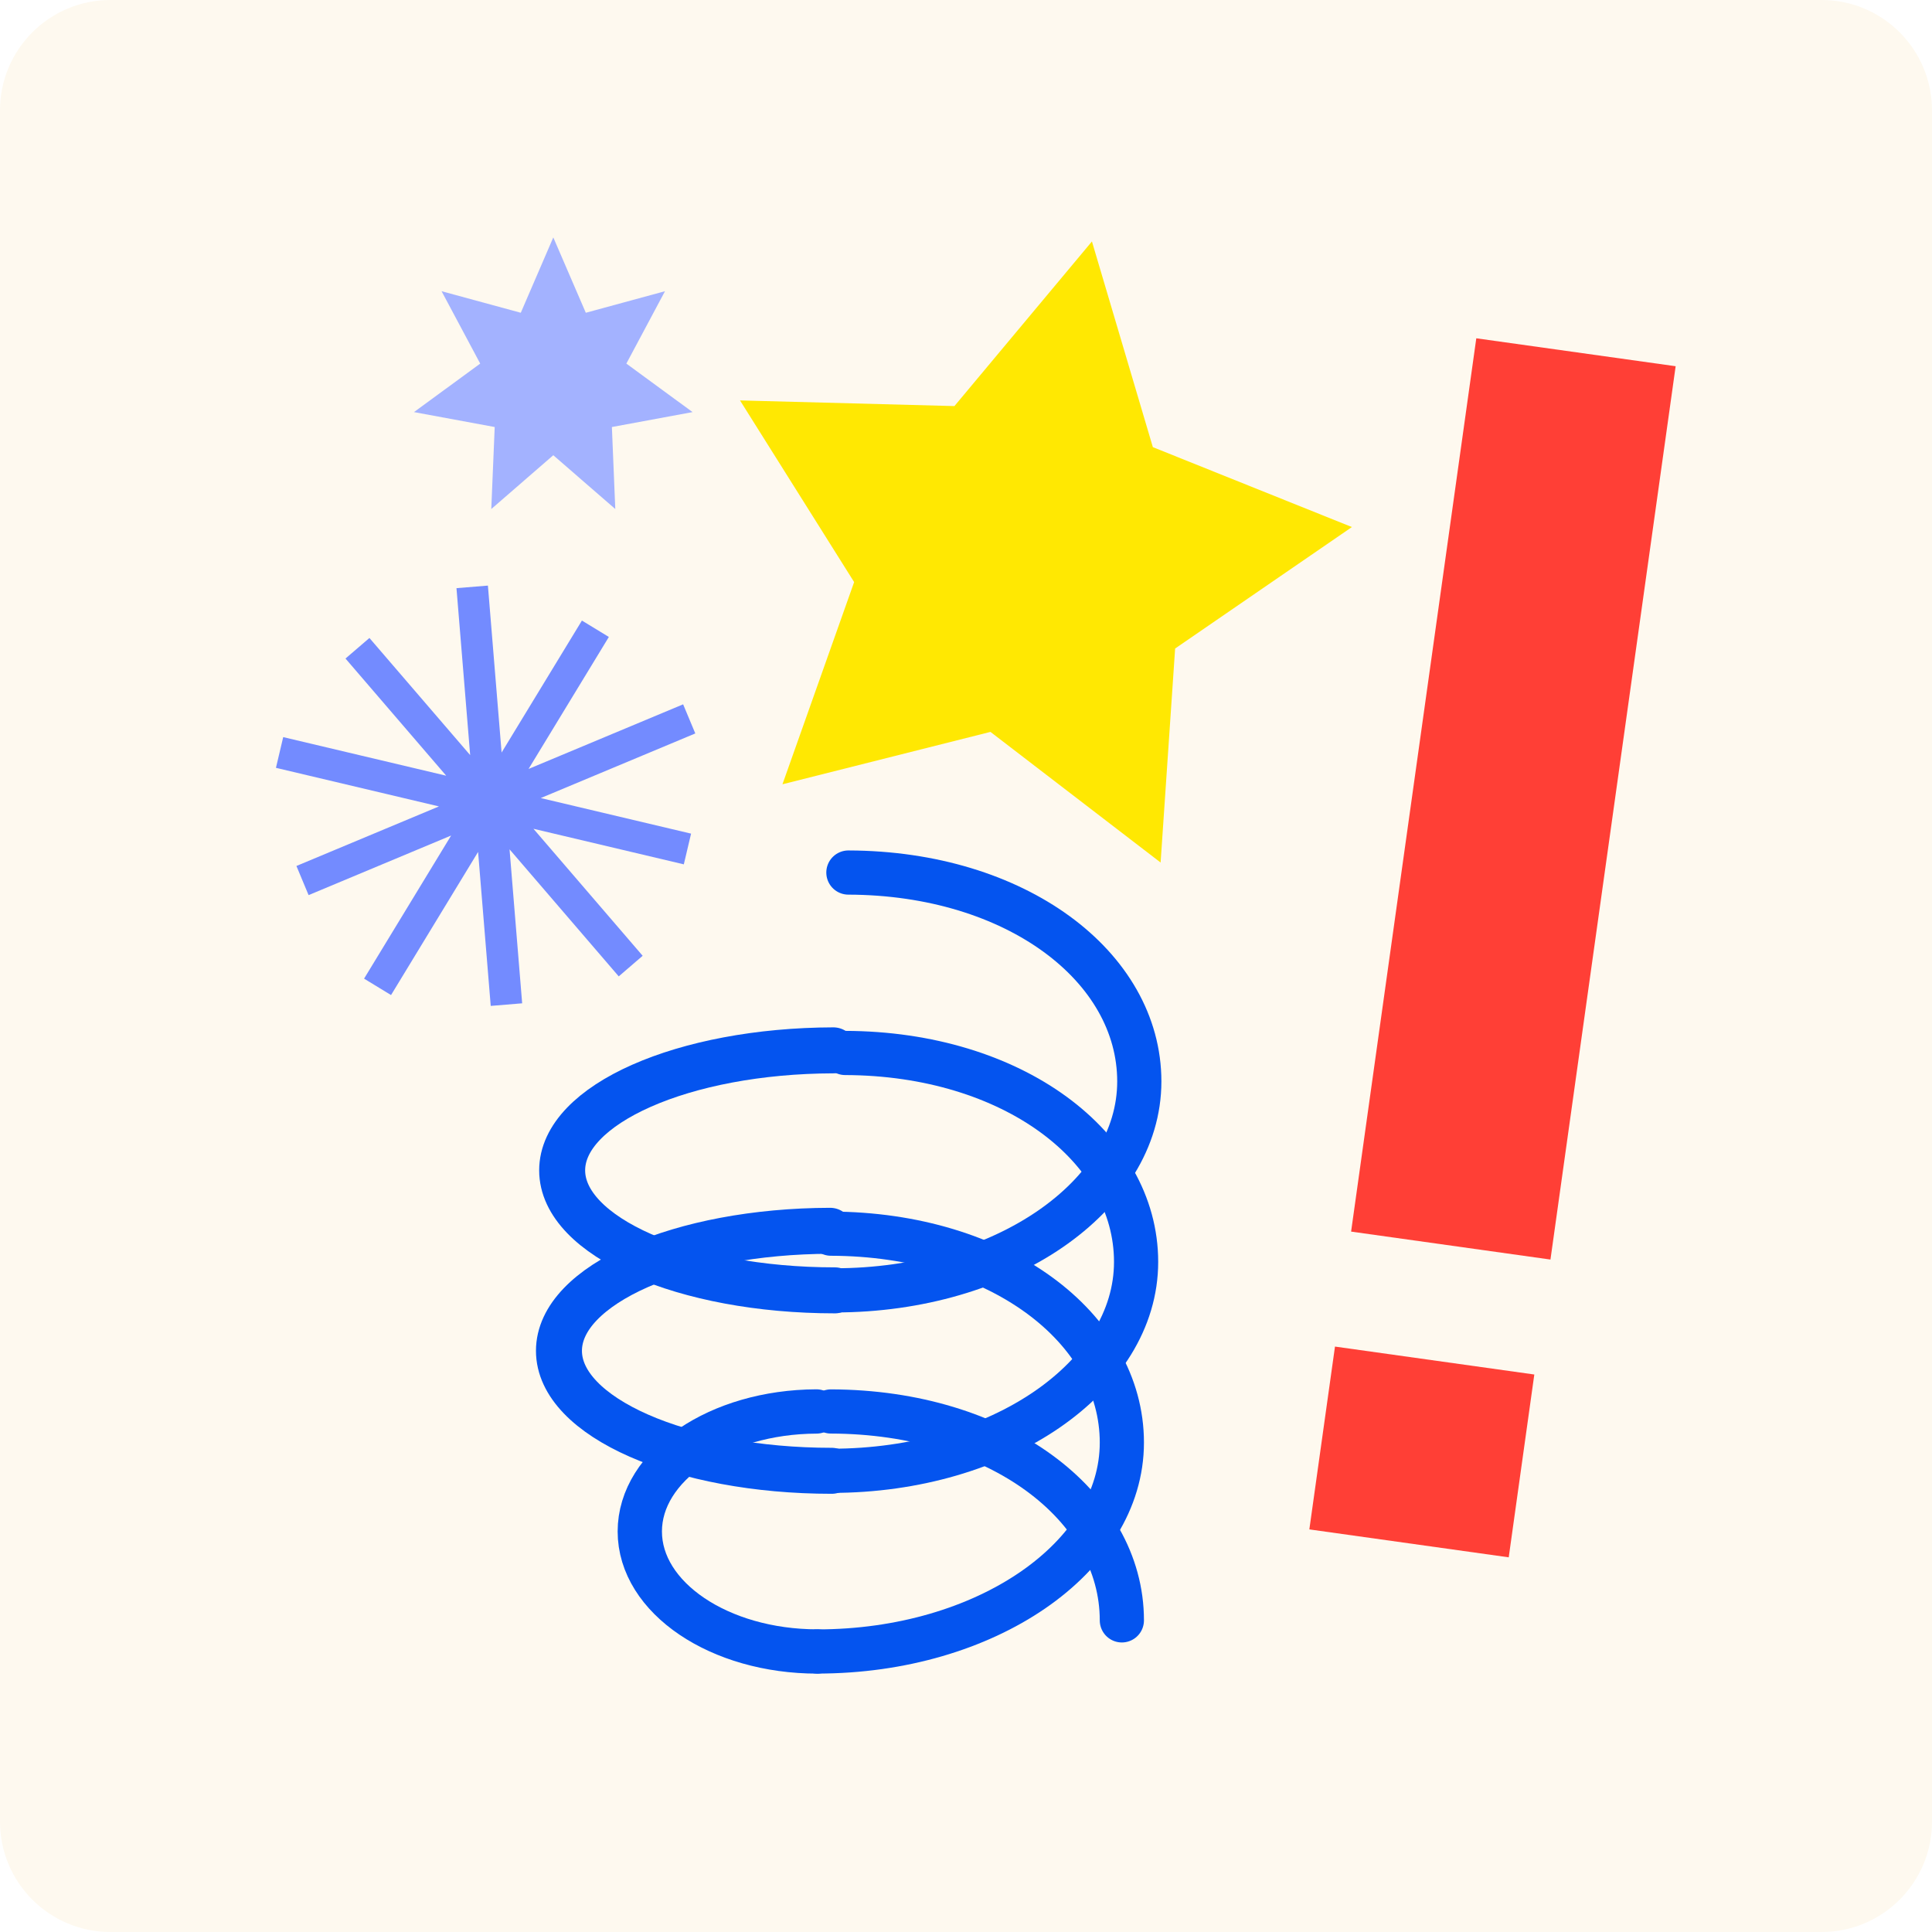
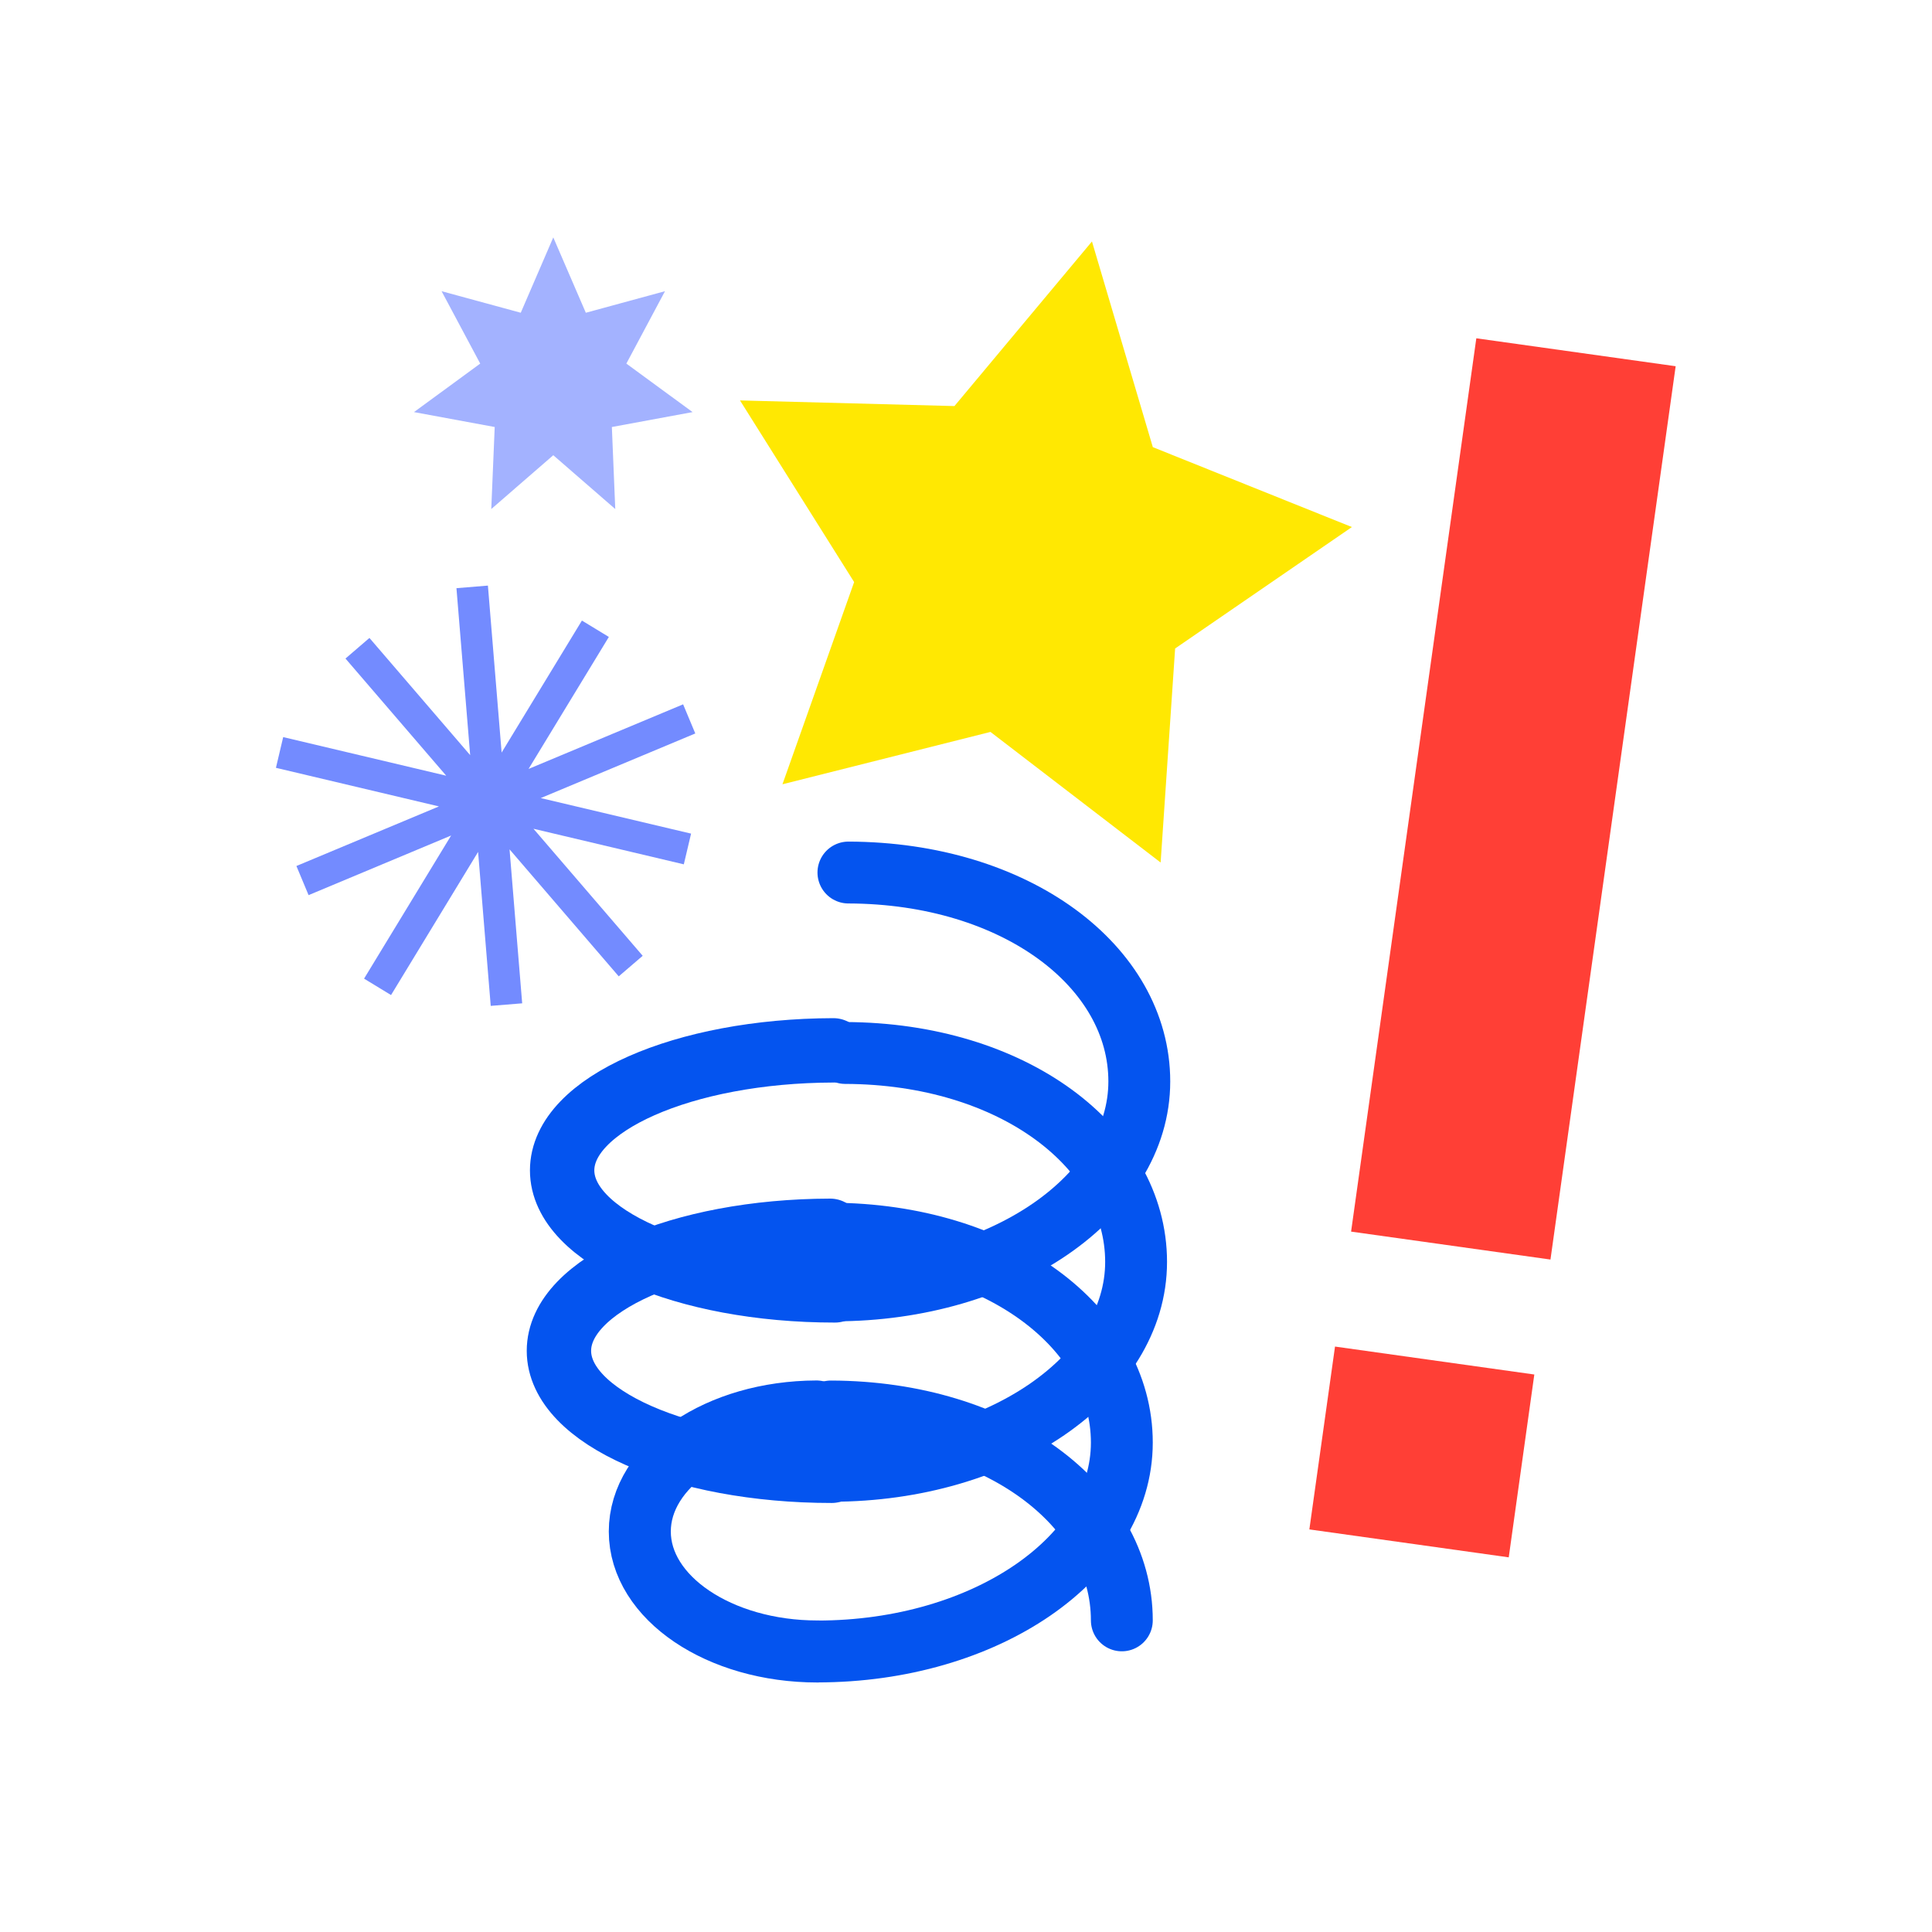
- <svg xmlns="http://www.w3.org/2000/svg" width="70" height="70" viewBox="0 0 70 70" fill="none">
-   <path d="M66 0H4C1.791 0 0 1.791 0 4V66C0 68.209 1.791 70 4 70H66C68.209 70 70 68.209 70 66V4C70 1.791 68.209 0 66 0Z" fill="#FEF9EF" />
-   <path d="M48.953 44.623L53.489 12.257L60.712 13.269L56.176 45.636L48.953 44.623ZM47.44 55.413L48.369 48.789L55.591 49.801L54.664 56.425L47.44 55.413Z" fill="#FF3F36" />
-   <path d="M25.192 26.574L24.751 25.519L19.151 27.86L22.06 23.078L21.084 22.484L18.174 27.266L17.678 21.217L16.539 21.31L17.035 27.359L13.385 23.115L12.518 23.86L16.167 28.105L10.261 26.707L9.998 27.82L15.904 29.218L10.74 31.376L11.181 32.432L16.345 30.273L13.191 35.458L14.168 36.053L17.322 30.867L17.78 36.446L18.919 36.352L18.462 30.773L22.418 35.376L23.285 34.63L19.328 30.028L24.776 31.317L25.039 30.204L19.593 28.915L25.192 26.574Z" fill="#738BFF" />
-   <path d="M20.047 8.602L21.225 11.332L24.094 10.551L22.694 13.174L25.093 14.931L22.17 15.472L22.293 18.443L20.047 16.494L17.8 18.443L17.924 15.472L14.999 14.931L17.399 13.174L15.999 10.551L18.869 11.332L20.047 8.602Z" fill="#A3B2FF" />
-   <path d="M42.051 31.251L35.886 26.518L28.35 28.416L30.947 21.09L26.812 14.508L34.581 14.713L39.563 8.748L41.77 16.201L48.982 19.096L42.577 23.497L42.051 31.251Z" fill="#FFE802" />
-   <path d="M30.739 31.614C36.806 31.631 41.279 35.016 41.279 39.183C41.279 43.361 36.337 46.752 30.249 46.752" stroke="#0454EF" stroke-width="1.601" stroke-miterlimit="1.5" stroke-linecap="round" stroke-linejoin="round" />
-   <path d="M30.623 38.151C36.69 38.168 41.163 41.553 41.163 45.721C41.163 49.898 36.221 53.29 30.133 53.29" stroke="#0454EF" stroke-width="1.601" stroke-miterlimit="1.5" stroke-linecap="round" stroke-linejoin="round" />
-   <path d="M30.107 44.698C36.174 44.714 40.647 48.099 40.647 52.267C40.647 56.444 35.704 59.836 29.617 59.836" stroke="#0454EF" stroke-width="1.601" stroke-miterlimit="1.5" stroke-linecap="round" stroke-linejoin="round" />
-   <path d="M30.107 51.14C36.174 51.157 40.647 54.542 40.647 58.709" stroke="#0454EF" stroke-width="1.601" stroke-miterlimit="1.5" stroke-linecap="round" stroke-linejoin="round" />
-   <path d="M30.249 46.752C24.795 46.752 20.368 44.804 20.368 42.404C20.368 40.013 24.765 38.07 30.194 38.056" stroke="#0454EF" stroke-width="1.666" stroke-miterlimit="1.5" stroke-linecap="round" stroke-linejoin="round" />
-   <path d="M30.133 53.29C24.679 53.29 20.252 51.342 20.252 48.942C20.252 46.55 24.649 44.607 30.077 44.594" stroke="#0454EF" stroke-width="1.666" stroke-miterlimit="1.5" stroke-linecap="round" stroke-linejoin="round" />
-   <path d="M29.616 59.836C26.064 59.836 23.181 57.888 23.181 55.488C23.181 53.097 26.045 51.154 29.58 51.14" stroke="#0454EF" stroke-width="1.605" stroke-miterlimit="1.5" stroke-linecap="round" stroke-linejoin="round" />
+ <svg xmlns="http://www.w3.org/2000/svg" width="50" height="50" viewBox="0 0 50 50" fill="none">
+   <path d="M34.966 31.874L38.207 8.755L43.366 9.478L40.126 32.597L34.966 31.874ZM33.886 39.581L34.55 34.849L39.708 35.572L39.046 40.304L33.886 39.581Z" fill="#FF3F36" />
+   <path d="M17.994 18.982L17.679 18.228L13.679 19.9L15.757 16.484L15.06 16.06L12.982 19.476L12.627 15.155L11.813 15.222L12.168 19.543L9.561 16.51L8.941 17.043L11.548 20.075L7.329 19.076L7.141 19.871L11.36 20.87L7.671 22.412L7.986 23.166L11.675 21.623L9.422 25.327L10.12 25.752L12.373 22.048L12.7 26.032L13.514 25.966L13.187 21.981L16.013 25.268L16.633 24.736L13.806 21.448L17.697 22.369L17.885 21.574L13.995 20.654L17.994 18.982Z" fill="#738BFF" />
+   <path d="M14.319 6.144L15.161 8.094L17.21 7.536L16.21 9.41L17.924 10.665L15.835 11.051L15.923 13.174L14.319 11.781L12.714 13.174L12.803 11.051L10.714 10.665L12.428 9.41L11.428 7.536L13.477 8.094L14.319 6.144Z" fill="#A3B2FF" />
+   <path d="M30.037 22.322L25.633 18.942L20.25 20.297L22.105 15.064L19.151 10.363L24.701 10.509L28.26 6.249L29.835 11.572L34.987 13.64L30.412 16.783L30.037 22.322Z" fill="#FFE802" />
+   <path d="M21.957 22.581C26.29 22.593 29.485 25.011 29.485 27.988C29.485 30.972 25.955 33.395 21.606 33.395" stroke-width="1.601" stroke-miterlimit="1.5" stroke-linecap="round" stroke-linejoin="round" stroke="#0454EF" />
+   <path d="M21.874 27.251C26.207 27.263 29.402 29.681 29.402 32.658C29.402 35.642 25.872 38.064 21.523 38.064" stroke-width="1.601" stroke-miterlimit="1.5" stroke-linecap="round" stroke-linejoin="round" stroke="#0454EF" />
+   <path d="M21.505 31.927C25.838 31.939 29.033 34.357 29.033 37.334C29.033 40.318 25.503 42.74 21.155 42.74" stroke-width="1.601" stroke-miterlimit="1.5" stroke-linecap="round" stroke-linejoin="round" stroke="#0454EF" />
+   <path d="M21.505 36.529C25.838 36.541 29.033 38.959 29.033 41.935" stroke-width="1.601" stroke-miterlimit="1.5" stroke-linecap="round" stroke-linejoin="round" stroke="#0454EF" />
+   <path d="M21.607 33.395C17.711 33.395 14.548 32.003 14.548 30.289C14.548 28.581 17.69 27.193 21.567 27.183" stroke-width="1.666" stroke-miterlimit="1.5" stroke-linecap="round" stroke-linejoin="round" stroke="#0454EF" />
+   <path d="M21.523 38.064C17.628 38.064 14.465 36.673 14.465 34.959C14.465 33.25 17.607 31.862 21.484 31.853" stroke-width="1.666" stroke-miterlimit="1.5" stroke-linecap="round" stroke-linejoin="round" stroke="#0454EF" />
+   <path d="M21.154 42.74C18.617 42.74 16.558 41.349 16.558 39.635C16.558 37.926 18.603 36.538 21.129 36.529" stroke-width="1.605" stroke-miterlimit="1.5" stroke-linecap="round" stroke-linejoin="round" stroke="#0454EF" />
</svg>
